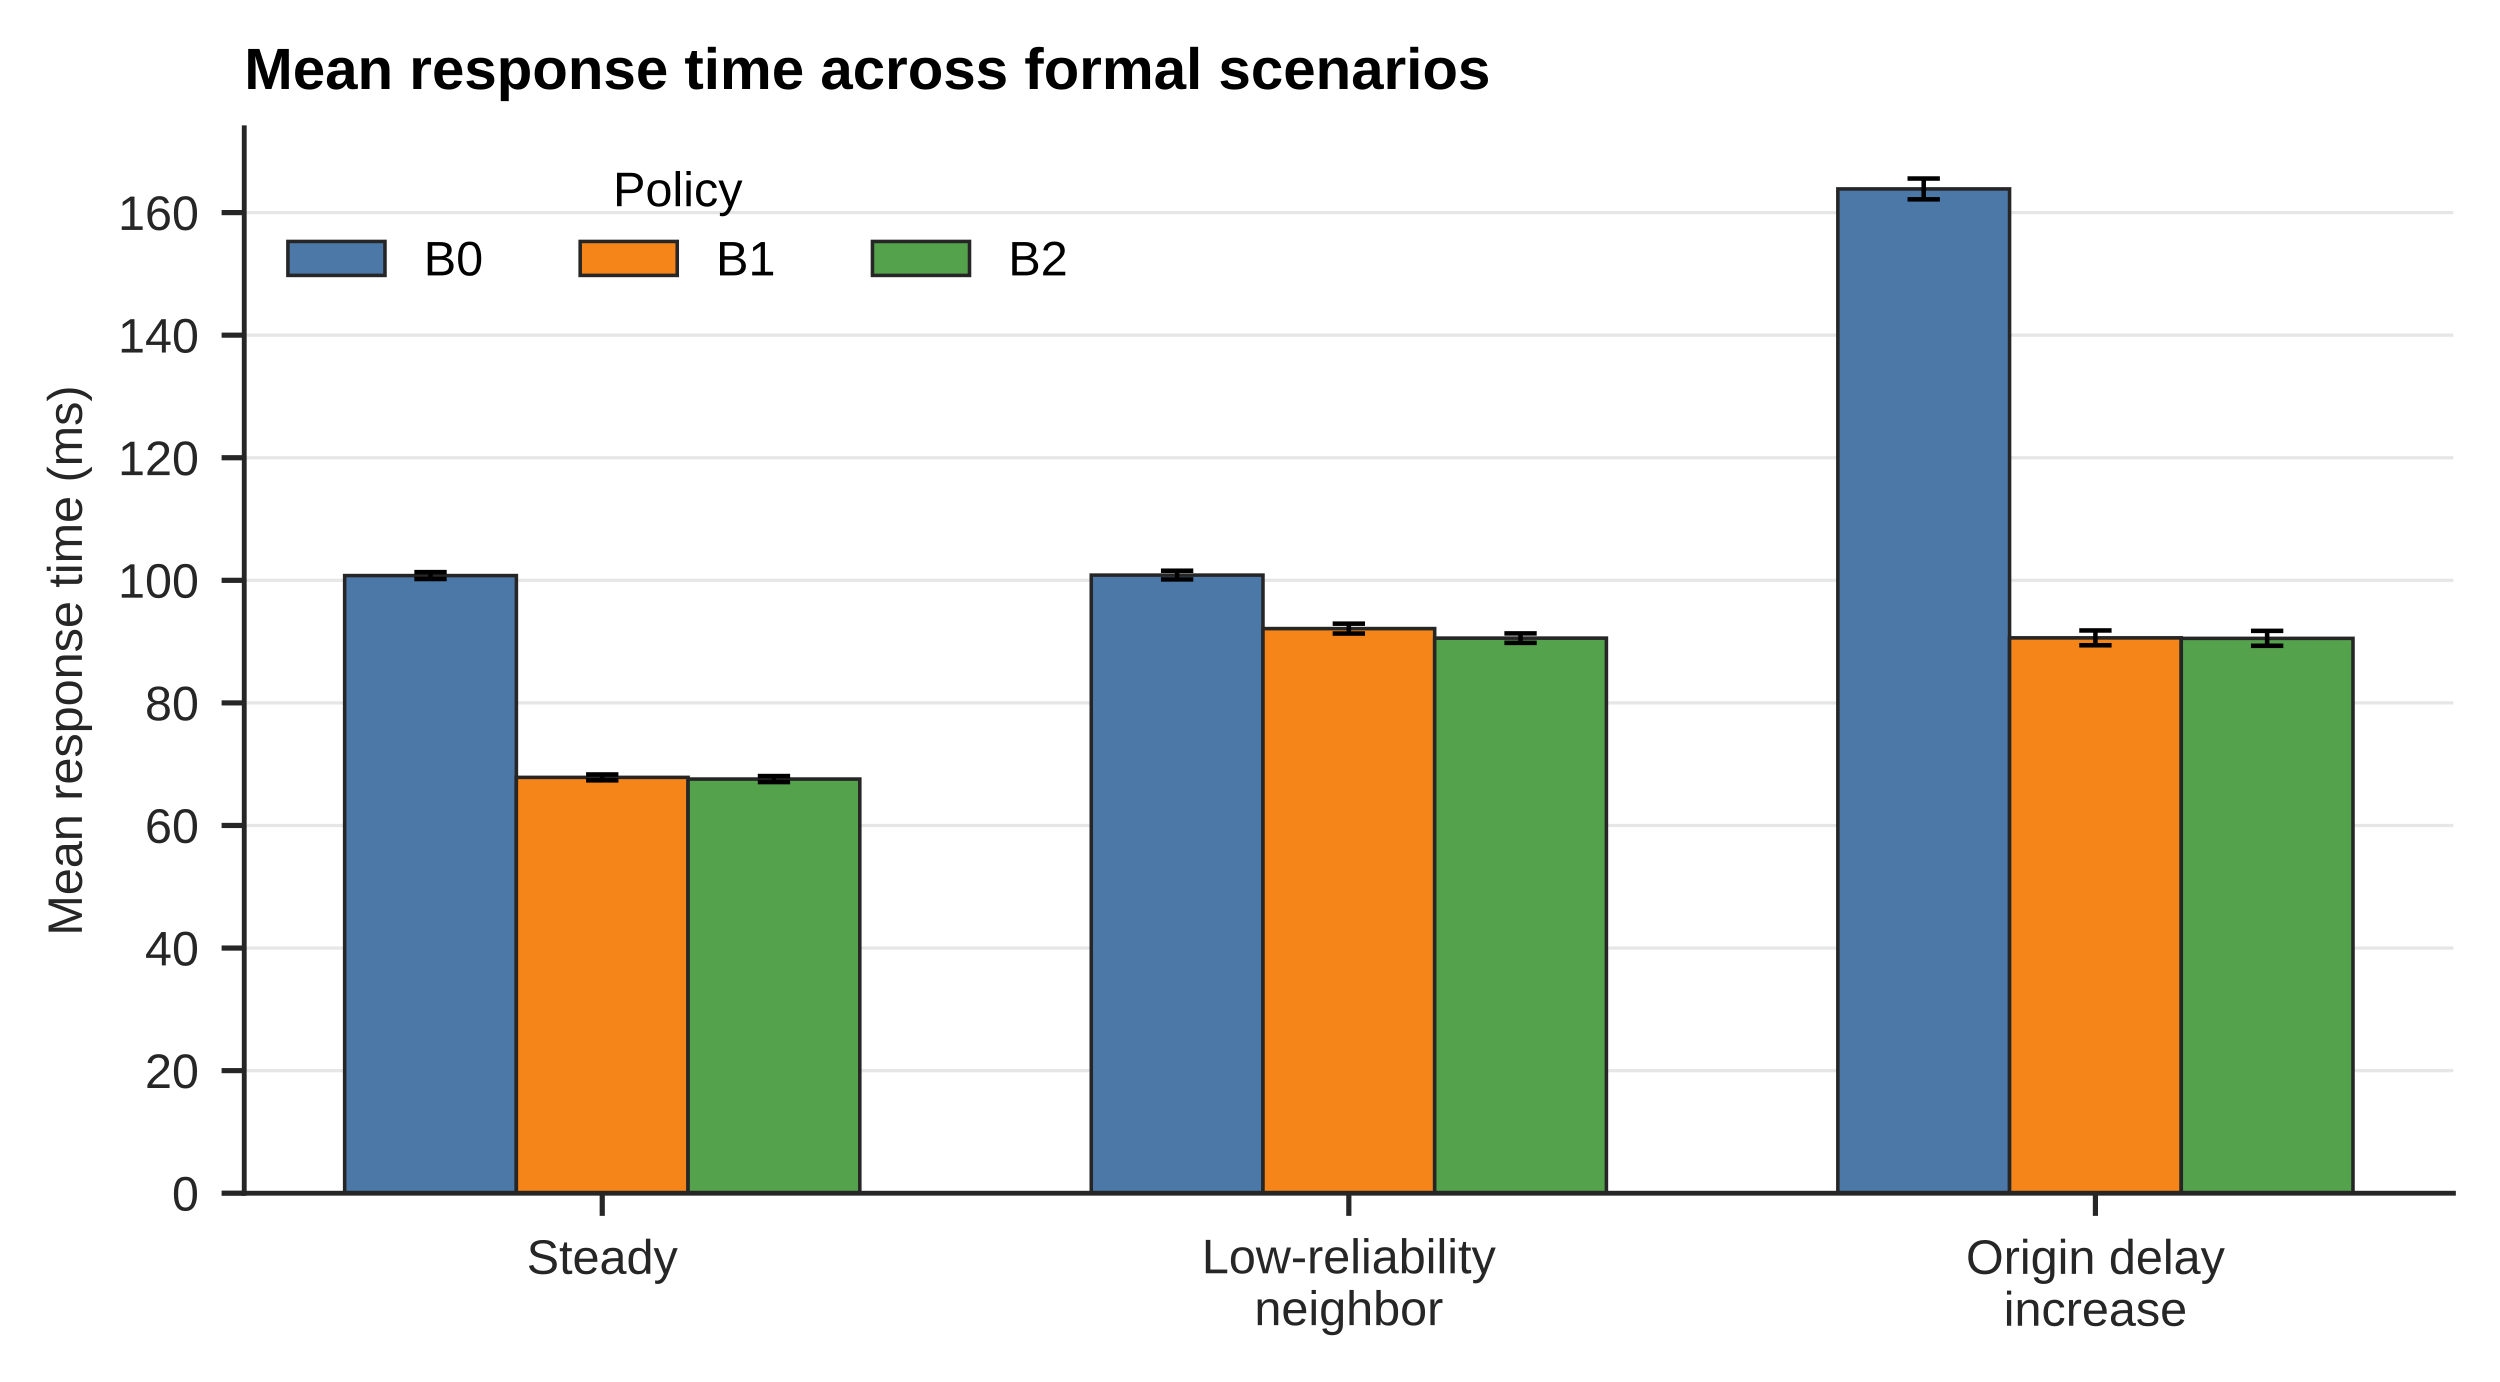
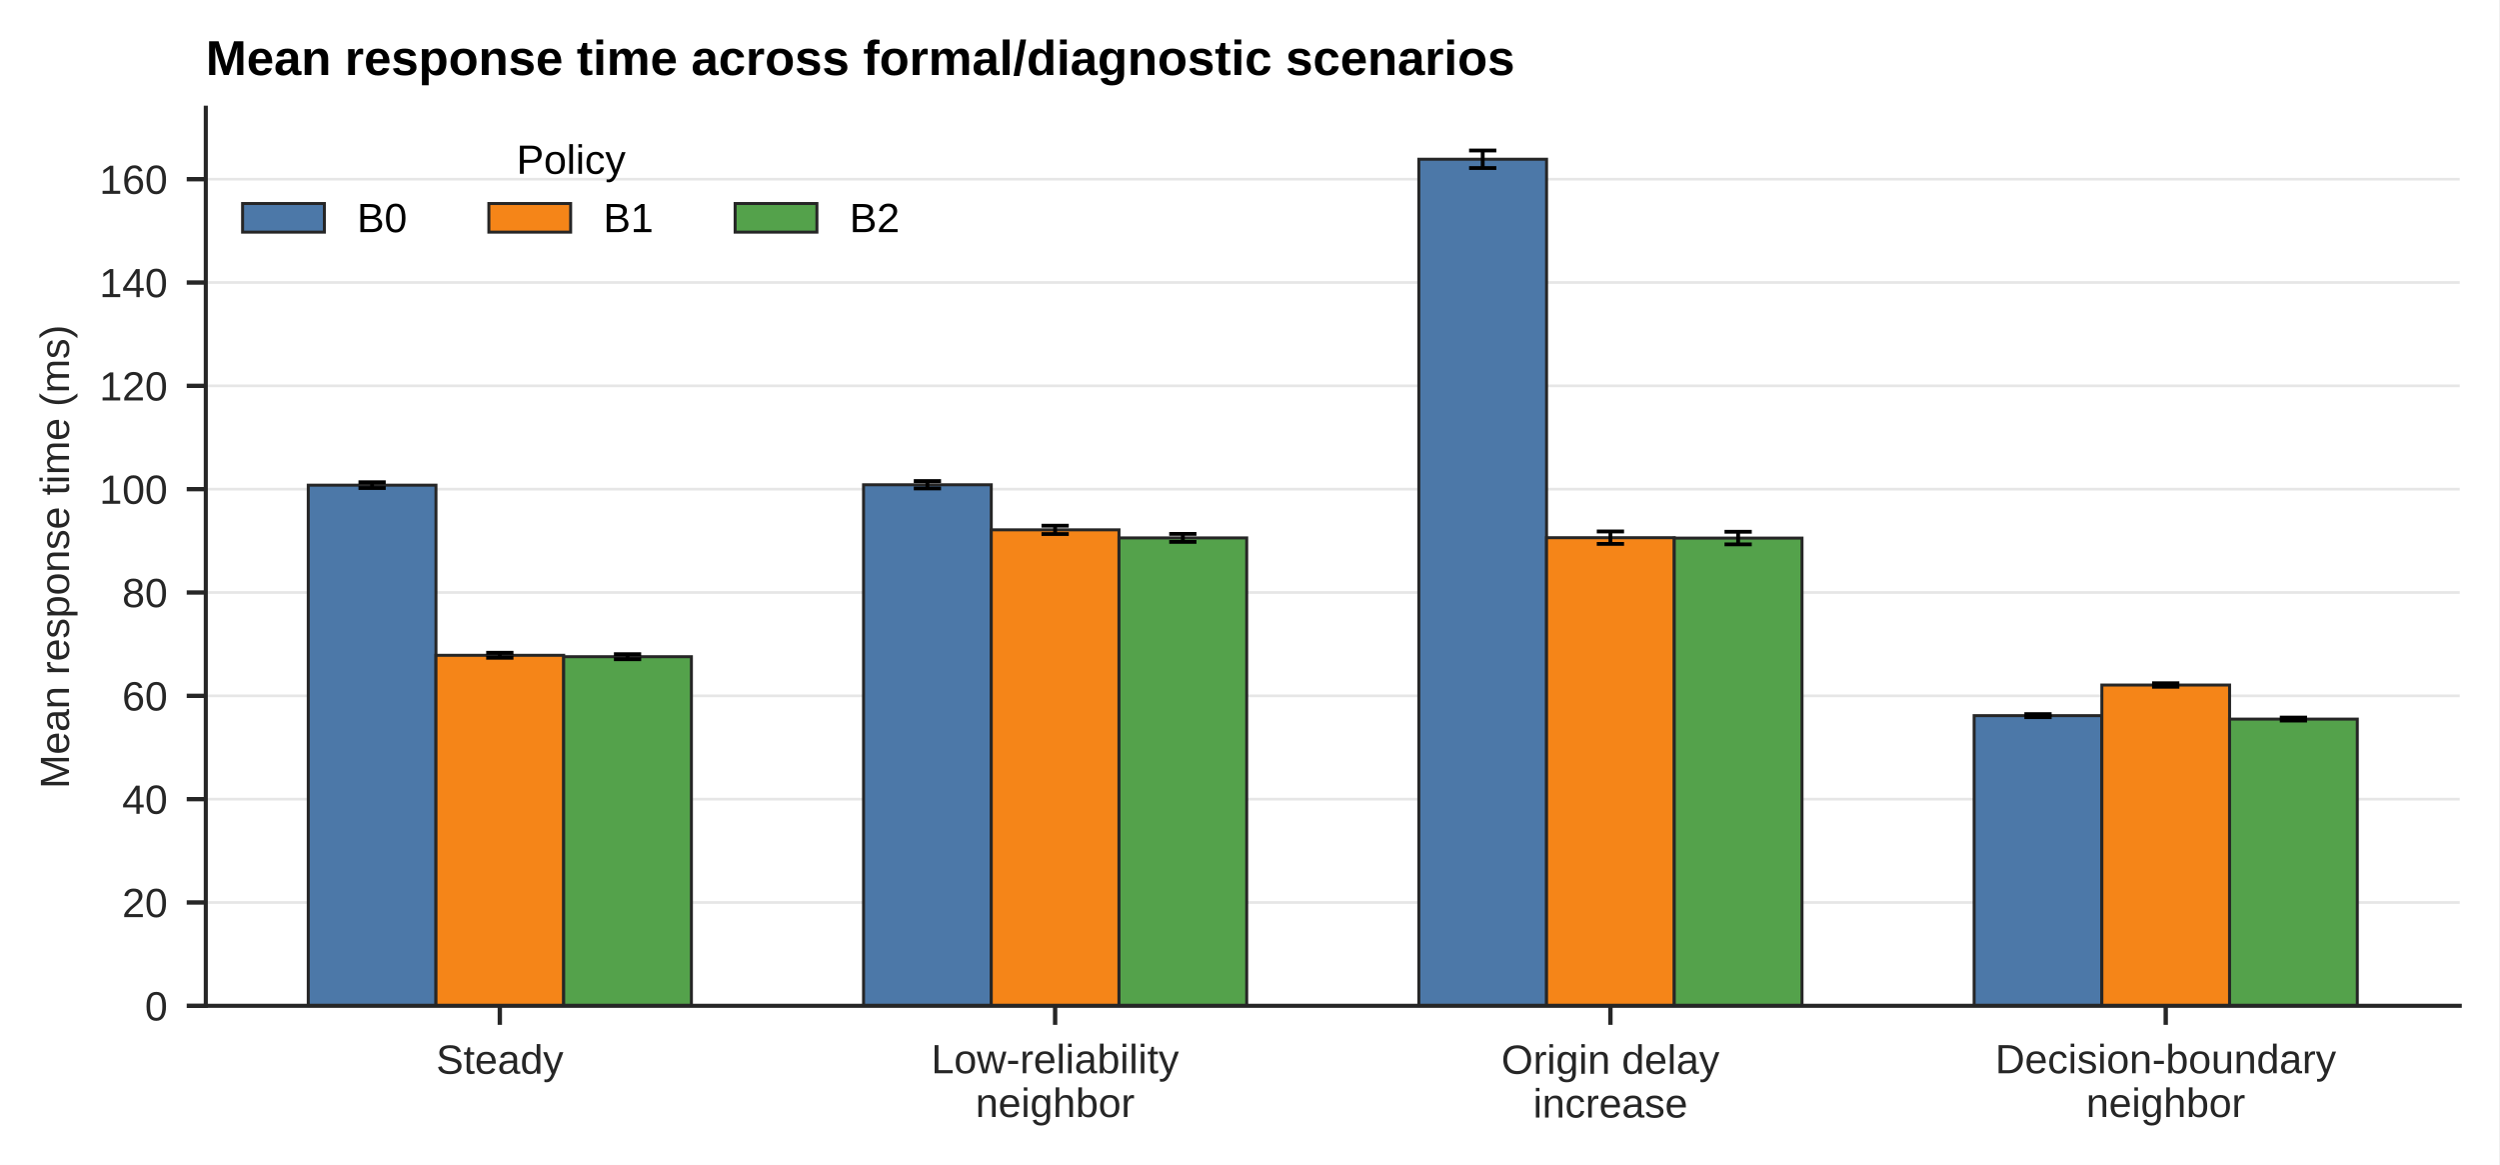
- <svg xmlns="http://www.w3.org/2000/svg" xmlns:xlink="http://www.w3.org/1999/xlink" width="386.4pt" height="213.6pt" viewBox="0 0 386.4 213.6" version="1.1">
+ <svg xmlns="http://www.w3.org/2000/svg" xmlns:xlink="http://www.w3.org/1999/xlink" width="458.4pt" height="213.6pt" viewBox="0 0 458.4 213.6" version="1.1">
  <defs>
    <style type="text/css">*{stroke-linejoin: round; stroke-linecap: butt}</style>
  </defs>
  <g id="figure_1">
    <g id="patch_1">
-       <path d="M 0 213.6 L 386.4 213.6 L 386.4 0 L 0 0 z " style="fill: #ffffff" />
+       <path d="M 0 213.6 L 458.4 213.6 L 458.4 0 L 0 0 z " style="fill: #ffffff" />
    </g>
    <g id="axes_1">
      <g id="patch_2">
-         <path d="M 37.75 184.424 L 379.2 184.424 L 379.2 19.752 L 37.75 19.752 z " style="fill: #ffffff" />
+         <path d="M 37.75 184.424 L 451.2 184.424 L 451.2 19.752 L 37.75 19.752 z " style="fill: #ffffff" />
      </g>
      <g id="matplotlib.axis_1">
        <g id="xtick_1">
          <g id="line2d_1">
            <defs>
-               <path id="md70f945ef2" d="M 0 0 L 0 3.5 " style="stroke: #262626; stroke-width: 0.8" />
+               <path id="mbacd4af8d3" d="M 0 0 L 0 3.5 " style="stroke: #262626; stroke-width: 0.8" />
            </defs>
            <g>
-               <use xlink:href="#md70f945ef2" x="93.082" y="184.424" style="fill: #262626; stroke: #262626; stroke-width: 0.8" />
+               <use xlink:href="#mbacd4af8d3" x="91.685" y="184.424" style="fill: #262626; stroke: #262626; stroke-width: 0.8" />
            </g>
          </g>
          <g id="text_1">
-             <text style="font-size: 7.5px; font-family: 'Arial', 'DejaVu Sans', 'Liberation Sans', sans-serif; text-anchor: middle; fill: #262626" x="93.082" y="196.884" transform="rotate(-0 93.08154 196.8837)">Steady</text>
+             <text style="font-size: 7.5px; font-family: 'Arial', 'DejaVu Sans', 'Liberation Sans', sans-serif; text-anchor: middle; fill: #262626" x="91.685" y="196.884" transform="rotate(-0 91.68518 196.8837)">Steady</text>
          </g>
        </g>
        <g id="xtick_2">
          <g id="line2d_2">
            <g>
-               <use xlink:href="#md70f945ef2" x="208.475" y="184.424" style="fill: #262626; stroke: #262626; stroke-width: 0.8" />
+               <use xlink:href="#mbacd4af8d3" x="193.545" y="184.424" style="fill: #262626; stroke: #262626; stroke-width: 0.8" />
            </g>
          </g>
          <g id="text_2">
-             <text style="font-size: 7.5px; font-family: 'Arial', 'DejaVu Sans', 'Liberation Sans', sans-serif; fill: #262626" transform="translate(185.7599 196.7923)">Low-reliability</text>
-             <text style="font-size: 7.5px; font-family: 'Arial', 'DejaVu Sans', 'Liberation Sans', sans-serif; fill: #262626" transform="translate(193.881 204.8128)">neighbor</text>
+             <text style="font-size: 7.5px; font-family: 'Arial', 'DejaVu Sans', 'Liberation Sans', sans-serif; fill: #262626" transform="translate(170.83 196.7923)">Low-reliability</text>
+             <text style="font-size: 7.5px; font-family: 'Arial', 'DejaVu Sans', 'Liberation Sans', sans-serif; fill: #262626" transform="translate(178.9511 204.8128)">neighbor</text>
          </g>
        </g>
        <g id="xtick_3">
          <g id="line2d_3">
            <g>
-               <use xlink:href="#md70f945ef2" x="323.868" y="184.424" style="fill: #262626; stroke: #262626; stroke-width: 0.8" />
+               <use xlink:href="#mbacd4af8d3" x="295.405" y="184.424" style="fill: #262626; stroke: #262626; stroke-width: 0.8" />
            </g>
          </g>
          <g id="text_3">
-             <text style="font-size: 7.5px; font-family: 'Arial', 'DejaVu Sans', 'Liberation Sans', sans-serif; fill: #262626" transform="translate(303.8598 196.8883)">Origin delay</text>
-             <text style="font-size: 7.5px; font-family: 'Arial', 'DejaVu Sans', 'Liberation Sans', sans-serif; fill: #262626" transform="translate(309.6951 204.9089)">increase</text>
+             <text style="font-size: 7.5px; font-family: 'Arial', 'DejaVu Sans', 'Liberation Sans', sans-serif; fill: #262626" transform="translate(275.3963 196.8883)">Origin delay</text>
+             <text style="font-size: 7.5px; font-family: 'Arial', 'DejaVu Sans', 'Liberation Sans', sans-serif; fill: #262626" transform="translate(281.2316 204.9089)">increase</text>
+           </g>
+         </g>
+         <g id="xtick_4">
+           <g id="line2d_4">
+             <g>
+               <use xlink:href="#mbacd4af8d3" x="397.265" y="184.424" style="fill: #262626; stroke: #262626; stroke-width: 0.8" />
+             </g>
+           </g>
+           <g id="text_4">
+             <text style="font-size: 7.5px; font-family: 'Arial', 'DejaVu Sans', 'Liberation Sans', sans-serif; fill: #262626" transform="translate(365.9997 196.7923)">Decision-boundary</text>
+             <text style="font-size: 7.5px; font-family: 'Arial', 'DejaVu Sans', 'Liberation Sans', sans-serif; fill: #262626" transform="translate(382.6708 204.8128)">neighbor</text>
          </g>
        </g>
      </g>
      <g id="matplotlib.axis_2">
        <g id="ytick_1">
-           <g id="line2d_4">
-             <path d="M 37.75 184.424 L 379.2 184.424 " clip-path="url(#pdfb114be09)" style="fill: none; stroke: #e6e6e6; stroke-width: 0.5; stroke-linecap: square" />
-           </g>
          <g id="line2d_5">
+             <path d="M 37.75 184.424 L 451.2 184.424 " clip-path="url(#p742cb9dc80)" style="fill: none; stroke: #e6e6e6; stroke-width: 0.5; stroke-linecap: square" />
+           </g>
+           <g id="line2d_6">
            <defs>
-               <path id="m292c9742ee" d="M 0 0 L -3.5 0 " style="stroke: #262626; stroke-width: 0.8" />
+               <path id="m652078b54e" d="M 0 0 L -3.5 0 " style="stroke: #262626; stroke-width: 0.8" />
            </defs>
            <g>
-               <use xlink:href="#m292c9742ee" x="37.75" y="184.424" style="fill: #262626; stroke: #262626; stroke-width: 0.8" />
-             </g>
-           </g>
-           <g id="text_4">
+               <use xlink:href="#m652078b54e" x="37.75" y="184.424" style="fill: #262626; stroke: #262626; stroke-width: 0.8" />
+             </g>
+           </g>
+           <g id="text_5">
            <text style="font-size: 7.5px; font-family: 'Arial', 'DejaVu Sans', 'Liberation Sans', sans-serif; text-anchor: end; fill: #262626" x="30.75" y="187.108" transform="rotate(-0 30.75039 187.1081)">0</text>
          </g>
        </g>
        <g id="ytick_2">
-           <g id="line2d_6">
-             <path d="M 37.75 165.478 L 379.2 165.478 " clip-path="url(#pdfb114be09)" style="fill: none; stroke: #e6e6e6; stroke-width: 0.5; stroke-linecap: square" />
-           </g>
          <g id="line2d_7">
-             <g>
-               <use xlink:href="#m292c9742ee" x="37.75" y="165.478" style="fill: #262626; stroke: #262626; stroke-width: 0.8" />
-             </g>
-           </g>
-           <g id="text_5">
+             <path d="M 37.75 165.478 L 451.2 165.478 " clip-path="url(#p742cb9dc80)" style="fill: none; stroke: #e6e6e6; stroke-width: 0.5; stroke-linecap: square" />
+           </g>
+           <g id="line2d_8">
+             <g>
+               <use xlink:href="#m652078b54e" x="37.75" y="165.478" style="fill: #262626; stroke: #262626; stroke-width: 0.8" />
+             </g>
+           </g>
+           <g id="text_6">
            <text style="font-size: 7.5px; font-family: 'Arial', 'DejaVu Sans', 'Liberation Sans', sans-serif; text-anchor: end; fill: #262626" x="30.75" y="168.162" transform="rotate(-0 30.75039 168.1624)">20</text>
          </g>
        </g>
        <g id="ytick_3">
-           <g id="line2d_8">
-             <path d="M 37.75 146.533 L 379.2 146.533 " clip-path="url(#pdfb114be09)" style="fill: none; stroke: #e6e6e6; stroke-width: 0.5; stroke-linecap: square" />
-           </g>
          <g id="line2d_9">
-             <g>
-               <use xlink:href="#m292c9742ee" x="37.75" y="146.533" style="fill: #262626; stroke: #262626; stroke-width: 0.8" />
-             </g>
-           </g>
-           <g id="text_6">
+             <path d="M 37.75 146.533 L 451.2 146.533 " clip-path="url(#p742cb9dc80)" style="fill: none; stroke: #e6e6e6; stroke-width: 0.5; stroke-linecap: square" />
+           </g>
+           <g id="line2d_10">
+             <g>
+               <use xlink:href="#m652078b54e" x="37.75" y="146.533" style="fill: #262626; stroke: #262626; stroke-width: 0.8" />
+             </g>
+           </g>
+           <g id="text_7">
            <text style="font-size: 7.5px; font-family: 'Arial', 'DejaVu Sans', 'Liberation Sans', sans-serif; text-anchor: end; fill: #262626" x="30.75" y="149.217" transform="rotate(-0 30.75039 149.2168)">40</text>
          </g>
        </g>
        <g id="ytick_4">
-           <g id="line2d_10">
-             <path d="M 37.75 127.587 L 379.2 127.587 " clip-path="url(#pdfb114be09)" style="fill: none; stroke: #e6e6e6; stroke-width: 0.5; stroke-linecap: square" />
-           </g>
          <g id="line2d_11">
-             <g>
-               <use xlink:href="#m292c9742ee" x="37.75" y="127.587" style="fill: #262626; stroke: #262626; stroke-width: 0.8" />
-             </g>
-           </g>
-           <g id="text_7">
+             <path d="M 37.75 127.587 L 451.2 127.587 " clip-path="url(#p742cb9dc80)" style="fill: none; stroke: #e6e6e6; stroke-width: 0.5; stroke-linecap: square" />
+           </g>
+           <g id="line2d_12">
+             <g>
+               <use xlink:href="#m652078b54e" x="37.75" y="127.587" style="fill: #262626; stroke: #262626; stroke-width: 0.8" />
+             </g>
+           </g>
+           <g id="text_8">
            <text style="font-size: 7.5px; font-family: 'Arial', 'DejaVu Sans', 'Liberation Sans', sans-serif; text-anchor: end; fill: #262626" x="30.75" y="130.271" transform="rotate(-0 30.75039 130.2711)">60</text>
          </g>
        </g>
        <g id="ytick_5">
-           <g id="line2d_12">
-             <path d="M 37.75 108.641 L 379.2 108.641 " clip-path="url(#pdfb114be09)" style="fill: none; stroke: #e6e6e6; stroke-width: 0.5; stroke-linecap: square" />
-           </g>
          <g id="line2d_13">
-             <g>
-               <use xlink:href="#m292c9742ee" x="37.75" y="108.641" style="fill: #262626; stroke: #262626; stroke-width: 0.8" />
-             </g>
-           </g>
-           <g id="text_8">
+             <path d="M 37.75 108.641 L 451.2 108.641 " clip-path="url(#p742cb9dc80)" style="fill: none; stroke: #e6e6e6; stroke-width: 0.5; stroke-linecap: square" />
+           </g>
+           <g id="line2d_14">
+             <g>
+               <use xlink:href="#m652078b54e" x="37.75" y="108.641" style="fill: #262626; stroke: #262626; stroke-width: 0.8" />
+             </g>
+           </g>
+           <g id="text_9">
            <text style="font-size: 7.5px; font-family: 'Arial', 'DejaVu Sans', 'Liberation Sans', sans-serif; text-anchor: end; fill: #262626" x="30.75" y="111.325" transform="rotate(-0 30.75039 111.3255)">80</text>
          </g>
        </g>
        <g id="ytick_6">
-           <g id="line2d_14">
-             <path d="M 37.75 89.696 L 379.2 89.696 " clip-path="url(#pdfb114be09)" style="fill: none; stroke: #e6e6e6; stroke-width: 0.5; stroke-linecap: square" />
-           </g>
          <g id="line2d_15">
-             <g>
-               <use xlink:href="#m292c9742ee" x="37.75" y="89.696" style="fill: #262626; stroke: #262626; stroke-width: 0.8" />
-             </g>
-           </g>
-           <g id="text_9">
+             <path d="M 37.75 89.696 L 451.2 89.696 " clip-path="url(#p742cb9dc80)" style="fill: none; stroke: #e6e6e6; stroke-width: 0.5; stroke-linecap: square" />
+           </g>
+           <g id="line2d_16">
+             <g>
+               <use xlink:href="#m652078b54e" x="37.75" y="89.696" style="fill: #262626; stroke: #262626; stroke-width: 0.8" />
+             </g>
+           </g>
+           <g id="text_10">
            <text style="font-size: 7.5px; font-family: 'Arial', 'DejaVu Sans', 'Liberation Sans', sans-serif; text-anchor: end; fill: #262626" x="30.75" y="92.38" transform="rotate(-0 30.75039 92.37982)">100</text>
          </g>
        </g>
        <g id="ytick_7">
-           <g id="line2d_16">
-             <path d="M 37.75 70.75 L 379.2 70.75 " clip-path="url(#pdfb114be09)" style="fill: none; stroke: #e6e6e6; stroke-width: 0.5; stroke-linecap: square" />
-           </g>
          <g id="line2d_17">
-             <g>
-               <use xlink:href="#m292c9742ee" x="37.75" y="70.75" style="fill: #262626; stroke: #262626; stroke-width: 0.8" />
-             </g>
-           </g>
-           <g id="text_10">
+             <path d="M 37.75 70.75 L 451.2 70.75 " clip-path="url(#p742cb9dc80)" style="fill: none; stroke: #e6e6e6; stroke-width: 0.5; stroke-linecap: square" />
+           </g>
+           <g id="line2d_18">
+             <g>
+               <use xlink:href="#m652078b54e" x="37.75" y="70.75" style="fill: #262626; stroke: #262626; stroke-width: 0.8" />
+             </g>
+           </g>
+           <g id="text_11">
            <text style="font-size: 7.5px; font-family: 'Arial', 'DejaVu Sans', 'Liberation Sans', sans-serif; text-anchor: end; fill: #262626" x="30.75" y="73.434" transform="rotate(-0 30.75039 73.43417)">120</text>
          </g>
        </g>
        <g id="ytick_8">
-           <g id="line2d_18">
-             <path d="M 37.75 51.804 L 379.2 51.804 " clip-path="url(#pdfb114be09)" style="fill: none; stroke: #e6e6e6; stroke-width: 0.5; stroke-linecap: square" />
-           </g>
          <g id="line2d_19">
-             <g>
-               <use xlink:href="#m292c9742ee" x="37.75" y="51.804" style="fill: #262626; stroke: #262626; stroke-width: 0.8" />
-             </g>
-           </g>
-           <g id="text_11">
+             <path d="M 37.75 51.804 L 451.2 51.804 " clip-path="url(#p742cb9dc80)" style="fill: none; stroke: #e6e6e6; stroke-width: 0.5; stroke-linecap: square" />
+           </g>
+           <g id="line2d_20">
+             <g>
+               <use xlink:href="#m652078b54e" x="37.75" y="51.804" style="fill: #262626; stroke: #262626; stroke-width: 0.8" />
+             </g>
+           </g>
+           <g id="text_12">
            <text style="font-size: 7.5px; font-family: 'Arial', 'DejaVu Sans', 'Liberation Sans', sans-serif; text-anchor: end; fill: #262626" x="30.75" y="54.489" transform="rotate(-0 30.75039 54.48852)">140</text>
          </g>
        </g>
        <g id="ytick_9">
-           <g id="line2d_20">
-             <path d="M 37.75 32.859 L 379.2 32.859 " clip-path="url(#pdfb114be09)" style="fill: none; stroke: #e6e6e6; stroke-width: 0.5; stroke-linecap: square" />
-           </g>
          <g id="line2d_21">
-             <g>
-               <use xlink:href="#m292c9742ee" x="37.75" y="32.859" style="fill: #262626; stroke: #262626; stroke-width: 0.8" />
-             </g>
-           </g>
-           <g id="text_12">
+             <path d="M 37.75 32.859 L 451.2 32.859 " clip-path="url(#p742cb9dc80)" style="fill: none; stroke: #e6e6e6; stroke-width: 0.5; stroke-linecap: square" />
+           </g>
+           <g id="line2d_22">
+             <g>
+               <use xlink:href="#m652078b54e" x="37.75" y="32.859" style="fill: #262626; stroke: #262626; stroke-width: 0.8" />
+             </g>
+           </g>
+           <g id="text_13">
            <text style="font-size: 7.5px; font-family: 'Arial', 'DejaVu Sans', 'Liberation Sans', sans-serif; text-anchor: end; fill: #262626" x="30.75" y="35.543" transform="rotate(-0 30.75039 35.54287)">160</text>
          </g>
        </g>
-         <g id="text_13">
+         <g id="text_14">
          <text style="font-size: 7.5px; font-family: 'Arial', 'DejaVu Sans', 'Liberation Sans', sans-serif; text-anchor: middle; fill: #262626" x="12.66" y="102.088" transform="rotate(-90 12.65977 102.0878)">Mean response time (ms)</text>
        </g>
      </g>
      <g id="patch_3">
-         <path d="M 53.271 184.424 L 79.811 184.424 L 79.811 88.957 L 53.271 88.957 z " clip-path="url(#pdfb114be09)" style="fill: #4c78a8; stroke: #262626; stroke-width: 0.55; stroke-linejoin: miter" />
+         <path d="M 56.544 184.424 L 79.971 184.424 L 79.971 88.957 L 56.544 88.957 z " clip-path="url(#p742cb9dc80)" style="fill: #4c78a8; stroke: #262626; stroke-width: 0.55; stroke-linejoin: miter" />
      </g>
      <g id="patch_4">
-         <path d="M 168.664 184.424 L 195.205 184.424 L 195.205 88.884 L 168.664 88.884 z " clip-path="url(#pdfb114be09)" style="fill: #4c78a8; stroke: #262626; stroke-width: 0.55; stroke-linejoin: miter" />
+         <path d="M 158.403 184.424 L 181.831 184.424 L 181.831 88.884 L 158.403 88.884 z " clip-path="url(#p742cb9dc80)" style="fill: #4c78a8; stroke: #262626; stroke-width: 0.55; stroke-linejoin: miter" />
      </g>
      <g id="patch_5">
-         <path d="M 284.058 184.424 L 310.598 184.424 L 310.598 29.202 L 284.058 29.202 z " clip-path="url(#pdfb114be09)" style="fill: #4c78a8; stroke: #262626; stroke-width: 0.55; stroke-linejoin: miter" />
+         <path d="M 260.263 184.424 L 283.691 184.424 L 283.691 29.202 L 260.263 29.202 z " clip-path="url(#p742cb9dc80)" style="fill: #4c78a8; stroke: #262626; stroke-width: 0.55; stroke-linejoin: miter" />
      </g>
      <g id="patch_6">
-         <path d="M 79.811 184.424 L 106.352 184.424 L 106.352 120.153 L 79.811 120.153 z " clip-path="url(#pdfb114be09)" style="fill: #f58518; stroke: #262626; stroke-width: 0.55; stroke-linejoin: miter" />
+         <path d="M 362.123 184.424 L 385.551 184.424 L 385.551 131.221 L 362.123 131.221 z " clip-path="url(#p742cb9dc80)" style="fill: #4c78a8; stroke: #262626; stroke-width: 0.55; stroke-linejoin: miter" />
      </g>
      <g id="patch_7">
-         <path d="M 195.205 184.424 L 221.745 184.424 L 221.745 97.155 L 195.205 97.155 z " clip-path="url(#pdfb114be09)" style="fill: #f58518; stroke: #262626; stroke-width: 0.55; stroke-linejoin: miter" />
+         <path d="M 79.971 184.424 L 103.399 184.424 L 103.399 120.153 L 79.971 120.153 z " clip-path="url(#p742cb9dc80)" style="fill: #f58518; stroke: #262626; stroke-width: 0.55; stroke-linejoin: miter" />
      </g>
      <g id="patch_8">
-         <path d="M 310.598 184.424 L 337.139 184.424 L 337.139 98.59 L 310.598 98.59 z " clip-path="url(#pdfb114be09)" style="fill: #f58518; stroke: #262626; stroke-width: 0.55; stroke-linejoin: miter" />
+         <path d="M 181.831 184.424 L 205.259 184.424 L 205.259 97.155 L 181.831 97.155 z " clip-path="url(#p742cb9dc80)" style="fill: #f58518; stroke: #262626; stroke-width: 0.55; stroke-linejoin: miter" />
      </g>
      <g id="patch_9">
-         <path d="M 106.352 184.424 L 132.892 184.424 L 132.892 120.413 L 106.352 120.413 z " clip-path="url(#pdfb114be09)" style="fill: #54a24b; stroke: #262626; stroke-width: 0.55; stroke-linejoin: miter" />
+         <path d="M 283.691 184.424 L 307.119 184.424 L 307.119 98.59 L 283.691 98.59 z " clip-path="url(#p742cb9dc80)" style="fill: #f58518; stroke: #262626; stroke-width: 0.55; stroke-linejoin: miter" />
      </g>
      <g id="patch_10">
-         <path d="M 221.745 184.424 L 248.286 184.424 L 248.286 98.629 L 221.745 98.629 z " clip-path="url(#pdfb114be09)" style="fill: #54a24b; stroke: #262626; stroke-width: 0.55; stroke-linejoin: miter" />
+         <path d="M 385.551 184.424 L 408.979 184.424 L 408.979 125.602 L 385.551 125.602 z " clip-path="url(#p742cb9dc80)" style="fill: #f58518; stroke: #262626; stroke-width: 0.55; stroke-linejoin: miter" />
      </g>
      <g id="patch_11">
-         <path d="M 337.139 184.424 L 363.679 184.424 L 363.679 98.663 L 337.139 98.663 z " clip-path="url(#pdfb114be09)" style="fill: #54a24b; stroke: #262626; stroke-width: 0.55; stroke-linejoin: miter" />
+         <path d="M 103.399 184.424 L 126.827 184.424 L 126.827 120.413 L 103.399 120.413 z " clip-path="url(#p742cb9dc80)" style="fill: #54a24b; stroke: #262626; stroke-width: 0.55; stroke-linejoin: miter" />
+       </g>
+       <g id="patch_12">
+         <path d="M 205.259 184.424 L 228.687 184.424 L 228.687 98.629 L 205.259 98.629 z " clip-path="url(#p742cb9dc80)" style="fill: #54a24b; stroke: #262626; stroke-width: 0.55; stroke-linejoin: miter" />
+       </g>
+       <g id="patch_13">
+         <path d="M 307.119 184.424 L 330.547 184.424 L 330.547 98.663 L 307.119 98.663 z " clip-path="url(#p742cb9dc80)" style="fill: #54a24b; stroke: #262626; stroke-width: 0.55; stroke-linejoin: miter" />
+       </g>
+       <g id="patch_14">
+         <path d="M 408.979 184.424 L 432.406 184.424 L 432.406 131.851 L 408.979 131.851 z " clip-path="url(#p742cb9dc80)" style="fill: #54a24b; stroke: #262626; stroke-width: 0.55; stroke-linejoin: miter" />
      </g>
      <g id="LineCollection_1">
-         <path d="M 66.541 89.486 L 66.541 88.429 " clip-path="url(#pdfb114be09)" style="fill: none; stroke: #000000; stroke-width: 0.7" />
-         <path d="M 181.934 89.557 L 181.934 88.21 " clip-path="url(#pdfb114be09)" style="fill: none; stroke: #000000; stroke-width: 0.7" />
-         <path d="M 297.328 30.811 L 297.328 27.593 " clip-path="url(#pdfb114be09)" style="fill: none; stroke: #000000; stroke-width: 0.7" />
-       </g>
-       <g id="line2d_22">
+         <path d="M 68.257 89.486 L 68.257 88.429 " clip-path="url(#p742cb9dc80)" style="fill: none; stroke: #000000; stroke-width: 0.7" />
+         <path d="M 170.117 89.557 L 170.117 88.21 " clip-path="url(#p742cb9dc80)" style="fill: none; stroke: #000000; stroke-width: 0.7" />
+         <path d="M 271.977 30.811 L 271.977 27.593 " clip-path="url(#p742cb9dc80)" style="fill: none; stroke: #000000; stroke-width: 0.7" />
+         <path d="M 373.837 131.499 L 373.837 130.942 " clip-path="url(#p742cb9dc80)" style="fill: none; stroke: #000000; stroke-width: 0.7" />
+       </g>
+       <g id="line2d_23">
        <defs>
-           <path id="m980d23607d" d="M 2.5 0 L -2.5 -0 " style="stroke: #000000; stroke-width: 0.7" />
+           <path id="mcc1e650bcf" d="M 2.5 0 L -2.5 -0 " style="stroke: #000000; stroke-width: 0.7" />
        </defs>
-         <g clip-path="url(#pdfb114be09)">
-           <use xlink:href="#m980d23607d" x="66.541" y="89.486" style="fill: #1f77b4; stroke: #000000; stroke-width: 0.7" />
-           <use xlink:href="#m980d23607d" x="181.934" y="89.557" style="fill: #1f77b4; stroke: #000000; stroke-width: 0.7" />
-           <use xlink:href="#m980d23607d" x="297.328" y="30.811" style="fill: #1f77b4; stroke: #000000; stroke-width: 0.7" />
-         </g>
-       </g>
-       <g id="line2d_23">
-         <g clip-path="url(#pdfb114be09)">
-           <use xlink:href="#m980d23607d" x="66.541" y="88.429" style="fill: #1f77b4; stroke: #000000; stroke-width: 0.7" />
-           <use xlink:href="#m980d23607d" x="181.934" y="88.21" style="fill: #1f77b4; stroke: #000000; stroke-width: 0.7" />
-           <use xlink:href="#m980d23607d" x="297.328" y="27.593" style="fill: #1f77b4; stroke: #000000; stroke-width: 0.7" />
+         <g clip-path="url(#p742cb9dc80)">
+           <use xlink:href="#mcc1e650bcf" x="68.257" y="89.486" style="fill: #1f77b4; stroke: #000000; stroke-width: 0.7" />
+           <use xlink:href="#mcc1e650bcf" x="170.117" y="89.557" style="fill: #1f77b4; stroke: #000000; stroke-width: 0.7" />
+           <use xlink:href="#mcc1e650bcf" x="271.977" y="30.811" style="fill: #1f77b4; stroke: #000000; stroke-width: 0.7" />
+           <use xlink:href="#mcc1e650bcf" x="373.837" y="131.499" style="fill: #1f77b4; stroke: #000000; stroke-width: 0.7" />
+         </g>
+       </g>
+       <g id="line2d_24">
+         <g clip-path="url(#p742cb9dc80)">
+           <use xlink:href="#mcc1e650bcf" x="68.257" y="88.429" style="fill: #1f77b4; stroke: #000000; stroke-width: 0.7" />
+           <use xlink:href="#mcc1e650bcf" x="170.117" y="88.21" style="fill: #1f77b4; stroke: #000000; stroke-width: 0.7" />
+           <use xlink:href="#mcc1e650bcf" x="271.977" y="27.593" style="fill: #1f77b4; stroke: #000000; stroke-width: 0.7" />
+           <use xlink:href="#mcc1e650bcf" x="373.837" y="130.942" style="fill: #1f77b4; stroke: #000000; stroke-width: 0.7" />
        </g>
      </g>
      <g id="LineCollection_2">
-         <path d="M 93.082 120.607 L 93.082 119.699 " clip-path="url(#pdfb114be09)" style="fill: none; stroke: #000000; stroke-width: 0.7" />
-         <path d="M 208.475 97.92 L 208.475 96.389 " clip-path="url(#pdfb114be09)" style="fill: none; stroke: #000000; stroke-width: 0.7" />
-         <path d="M 323.868 99.733 L 323.868 97.448 " clip-path="url(#pdfb114be09)" style="fill: none; stroke: #000000; stroke-width: 0.7" />
-       </g>
-       <g id="line2d_24">
-         <g clip-path="url(#pdfb114be09)">
-           <use xlink:href="#m980d23607d" x="93.082" y="120.607" style="fill: #1f77b4; stroke: #000000; stroke-width: 0.7" />
-           <use xlink:href="#m980d23607d" x="208.475" y="97.92" style="fill: #1f77b4; stroke: #000000; stroke-width: 0.7" />
-           <use xlink:href="#m980d23607d" x="323.868" y="99.733" style="fill: #1f77b4; stroke: #000000; stroke-width: 0.7" />
-         </g>
+         <path d="M 91.685 120.607 L 91.685 119.699 " clip-path="url(#p742cb9dc80)" style="fill: none; stroke: #000000; stroke-width: 0.7" />
+         <path d="M 193.545 97.92 L 193.545 96.389 " clip-path="url(#p742cb9dc80)" style="fill: none; stroke: #000000; stroke-width: 0.7" />
+         <path d="M 295.405 99.733 L 295.405 97.448 " clip-path="url(#p742cb9dc80)" style="fill: none; stroke: #000000; stroke-width: 0.7" />
+         <path d="M 397.265 125.924 L 397.265 125.28 " clip-path="url(#p742cb9dc80)" style="fill: none; stroke: #000000; stroke-width: 0.7" />
      </g>
      <g id="line2d_25">
-         <g clip-path="url(#pdfb114be09)">
-           <use xlink:href="#m980d23607d" x="93.082" y="119.699" style="fill: #1f77b4; stroke: #000000; stroke-width: 0.7" />
-           <use xlink:href="#m980d23607d" x="208.475" y="96.389" style="fill: #1f77b4; stroke: #000000; stroke-width: 0.7" />
-           <use xlink:href="#m980d23607d" x="323.868" y="97.448" style="fill: #1f77b4; stroke: #000000; stroke-width: 0.7" />
+         <g clip-path="url(#p742cb9dc80)">
+           <use xlink:href="#mcc1e650bcf" x="91.685" y="120.607" style="fill: #1f77b4; stroke: #000000; stroke-width: 0.7" />
+           <use xlink:href="#mcc1e650bcf" x="193.545" y="97.92" style="fill: #1f77b4; stroke: #000000; stroke-width: 0.7" />
+           <use xlink:href="#mcc1e650bcf" x="295.405" y="99.733" style="fill: #1f77b4; stroke: #000000; stroke-width: 0.7" />
+           <use xlink:href="#mcc1e650bcf" x="397.265" y="125.924" style="fill: #1f77b4; stroke: #000000; stroke-width: 0.7" />
+         </g>
+       </g>
+       <g id="line2d_26">
+         <g clip-path="url(#p742cb9dc80)">
+           <use xlink:href="#mcc1e650bcf" x="91.685" y="119.699" style="fill: #1f77b4; stroke: #000000; stroke-width: 0.7" />
+           <use xlink:href="#mcc1e650bcf" x="193.545" y="96.389" style="fill: #1f77b4; stroke: #000000; stroke-width: 0.7" />
+           <use xlink:href="#mcc1e650bcf" x="295.405" y="97.448" style="fill: #1f77b4; stroke: #000000; stroke-width: 0.7" />
+           <use xlink:href="#mcc1e650bcf" x="397.265" y="125.28" style="fill: #1f77b4; stroke: #000000; stroke-width: 0.7" />
        </g>
      </g>
      <g id="LineCollection_3">
-         <path d="M 119.622 120.877 L 119.622 119.949 " clip-path="url(#pdfb114be09)" style="fill: none; stroke: #000000; stroke-width: 0.7" />
-         <path d="M 235.015 99.362 L 235.015 97.896 " clip-path="url(#pdfb114be09)" style="fill: none; stroke: #000000; stroke-width: 0.7" />
-         <path d="M 350.409 99.818 L 350.409 97.509 " clip-path="url(#pdfb114be09)" style="fill: none; stroke: #000000; stroke-width: 0.7" />
-       </g>
-       <g id="line2d_26">
-         <g clip-path="url(#pdfb114be09)">
-           <use xlink:href="#m980d23607d" x="119.622" y="120.877" style="fill: #1f77b4; stroke: #000000; stroke-width: 0.7" />
-           <use xlink:href="#m980d23607d" x="235.015" y="99.362" style="fill: #1f77b4; stroke: #000000; stroke-width: 0.7" />
-           <use xlink:href="#m980d23607d" x="350.409" y="99.818" style="fill: #1f77b4; stroke: #000000; stroke-width: 0.7" />
-         </g>
+         <path d="M 115.113 120.877 L 115.113 119.949 " clip-path="url(#p742cb9dc80)" style="fill: none; stroke: #000000; stroke-width: 0.7" />
+         <path d="M 216.973 99.362 L 216.973 97.896 " clip-path="url(#p742cb9dc80)" style="fill: none; stroke: #000000; stroke-width: 0.7" />
+         <path d="M 318.833 99.818 L 318.833 97.509 " clip-path="url(#p742cb9dc80)" style="fill: none; stroke: #000000; stroke-width: 0.7" />
+         <path d="M 420.692 132.124 L 420.692 131.579 " clip-path="url(#p742cb9dc80)" style="fill: none; stroke: #000000; stroke-width: 0.7" />
      </g>
      <g id="line2d_27">
-         <g clip-path="url(#pdfb114be09)">
-           <use xlink:href="#m980d23607d" x="119.622" y="119.949" style="fill: #1f77b4; stroke: #000000; stroke-width: 0.7" />
-           <use xlink:href="#m980d23607d" x="235.015" y="97.896" style="fill: #1f77b4; stroke: #000000; stroke-width: 0.7" />
-           <use xlink:href="#m980d23607d" x="350.409" y="97.509" style="fill: #1f77b4; stroke: #000000; stroke-width: 0.7" />
-         </g>
-       </g>
-       <g id="patch_12">
+         <g clip-path="url(#p742cb9dc80)">
+           <use xlink:href="#mcc1e650bcf" x="115.113" y="120.877" style="fill: #1f77b4; stroke: #000000; stroke-width: 0.7" />
+           <use xlink:href="#mcc1e650bcf" x="216.973" y="99.362" style="fill: #1f77b4; stroke: #000000; stroke-width: 0.7" />
+           <use xlink:href="#mcc1e650bcf" x="318.833" y="99.818" style="fill: #1f77b4; stroke: #000000; stroke-width: 0.7" />
+           <use xlink:href="#mcc1e650bcf" x="420.692" y="132.124" style="fill: #1f77b4; stroke: #000000; stroke-width: 0.7" />
+         </g>
+       </g>
+       <g id="line2d_28">
+         <g clip-path="url(#p742cb9dc80)">
+           <use xlink:href="#mcc1e650bcf" x="115.113" y="119.949" style="fill: #1f77b4; stroke: #000000; stroke-width: 0.7" />
+           <use xlink:href="#mcc1e650bcf" x="216.973" y="97.896" style="fill: #1f77b4; stroke: #000000; stroke-width: 0.7" />
+           <use xlink:href="#mcc1e650bcf" x="318.833" y="97.509" style="fill: #1f77b4; stroke: #000000; stroke-width: 0.7" />
+           <use xlink:href="#mcc1e650bcf" x="420.692" y="131.579" style="fill: #1f77b4; stroke: #000000; stroke-width: 0.7" />
+         </g>
+       </g>
+       <g id="patch_15">
        <path d="M 37.75 184.424 L 37.75 19.752 " style="fill: none; stroke: #262626; stroke-width: 0.75; stroke-linejoin: miter; stroke-linecap: square" />
      </g>
-       <g id="patch_13">
-         <path d="M 37.75 184.424 L 379.2 184.424 " style="fill: none; stroke: #262626; stroke-width: 0.75; stroke-linejoin: miter; stroke-linecap: square" />
-       </g>
-       <g id="text_14">
-         <text style="font-weight: 700; font-size: 9px; font-family: 'Arial', 'DejaVu Sans', 'Liberation Sans', sans-serif; text-anchor: start" x="37.75" y="13.752" transform="rotate(-0 37.75039 13.75172)">Mean response time across formal scenarios</text>
+       <g id="patch_16">
+         <path d="M 37.75 184.424 L 451.2 184.424 " style="fill: none; stroke: #262626; stroke-width: 0.75; stroke-linejoin: miter; stroke-linecap: square" />
+       </g>
+       <g id="text_15">
+         <text style="font-weight: 700; font-size: 9px; font-family: 'Arial', 'DejaVu Sans', 'Liberation Sans', sans-serif; text-anchor: start" x="37.75" y="13.752" transform="rotate(-0 37.75039 13.75172)">Mean response time across formal/diagnostic scenarios</text>
      </g>
      <g id="legend_1">
-         <g id="text_15">
+         <g id="text_16">
          <text style="font-size: 7.5px; font-family: 'Arial', 'DejaVu Sans', 'Liberation Sans', sans-serif; text-anchor: start" x="94.757" y="31.87" transform="rotate(-0 94.75742 31.87008)">Policy</text>
        </g>
-         <g id="patch_14">
+         <g id="patch_17">
          <path d="M 44.5 42.567 L 59.5 42.567 L 59.5 37.317 L 44.5 37.317 z " style="fill: #4c78a8; stroke: #262626; stroke-width: 0.55; stroke-linejoin: miter" />
        </g>
-         <g id="text_16">
+         <g id="text_17">
          <text style="font-size: 7.5px; font-family: 'Arial', 'DejaVu Sans', 'Liberation Sans', sans-serif; text-anchor: start" x="65.5" y="42.567" transform="rotate(-0 65.50039 42.56695)">B0</text>
        </g>
-         <g id="patch_15">
+         <g id="patch_18">
          <path d="M 89.674 42.567 L 104.674 42.567 L 104.674 37.317 L 89.674 37.317 z " style="fill: #f58518; stroke: #262626; stroke-width: 0.55; stroke-linejoin: miter" />
        </g>
-         <g id="text_17">
+         <g id="text_18">
          <text style="font-size: 7.5px; font-family: 'Arial', 'DejaVu Sans', 'Liberation Sans', sans-serif; text-anchor: start" x="110.674" y="42.567" transform="rotate(-0 110.6738 42.56695)">B1</text>
        </g>
-         <g id="patch_16">
+         <g id="patch_19">
          <path d="M 134.847 42.567 L 149.847 42.567 L 149.847 37.317 L 134.847 37.317 z " style="fill: #54a24b; stroke: #262626; stroke-width: 0.55; stroke-linejoin: miter" />
        </g>
-         <g id="text_18">
+         <g id="text_19">
          <text style="font-size: 7.5px; font-family: 'Arial', 'DejaVu Sans', 'Liberation Sans', sans-serif; text-anchor: start" x="155.847" y="42.567" transform="rotate(-0 155.8473 42.56695)">B2</text>
        </g>
      </g>
    </g>
  </g>
  <defs>
-     <clipPath id="pdfb114be09">
-       <rect x="37.75" y="19.752" width="341.449" height="164.672" />
+     <clipPath id="p742cb9dc80">
+       <rect x="37.75" y="19.752" width="413.449" height="164.672" />
    </clipPath>
  </defs>
</svg>
